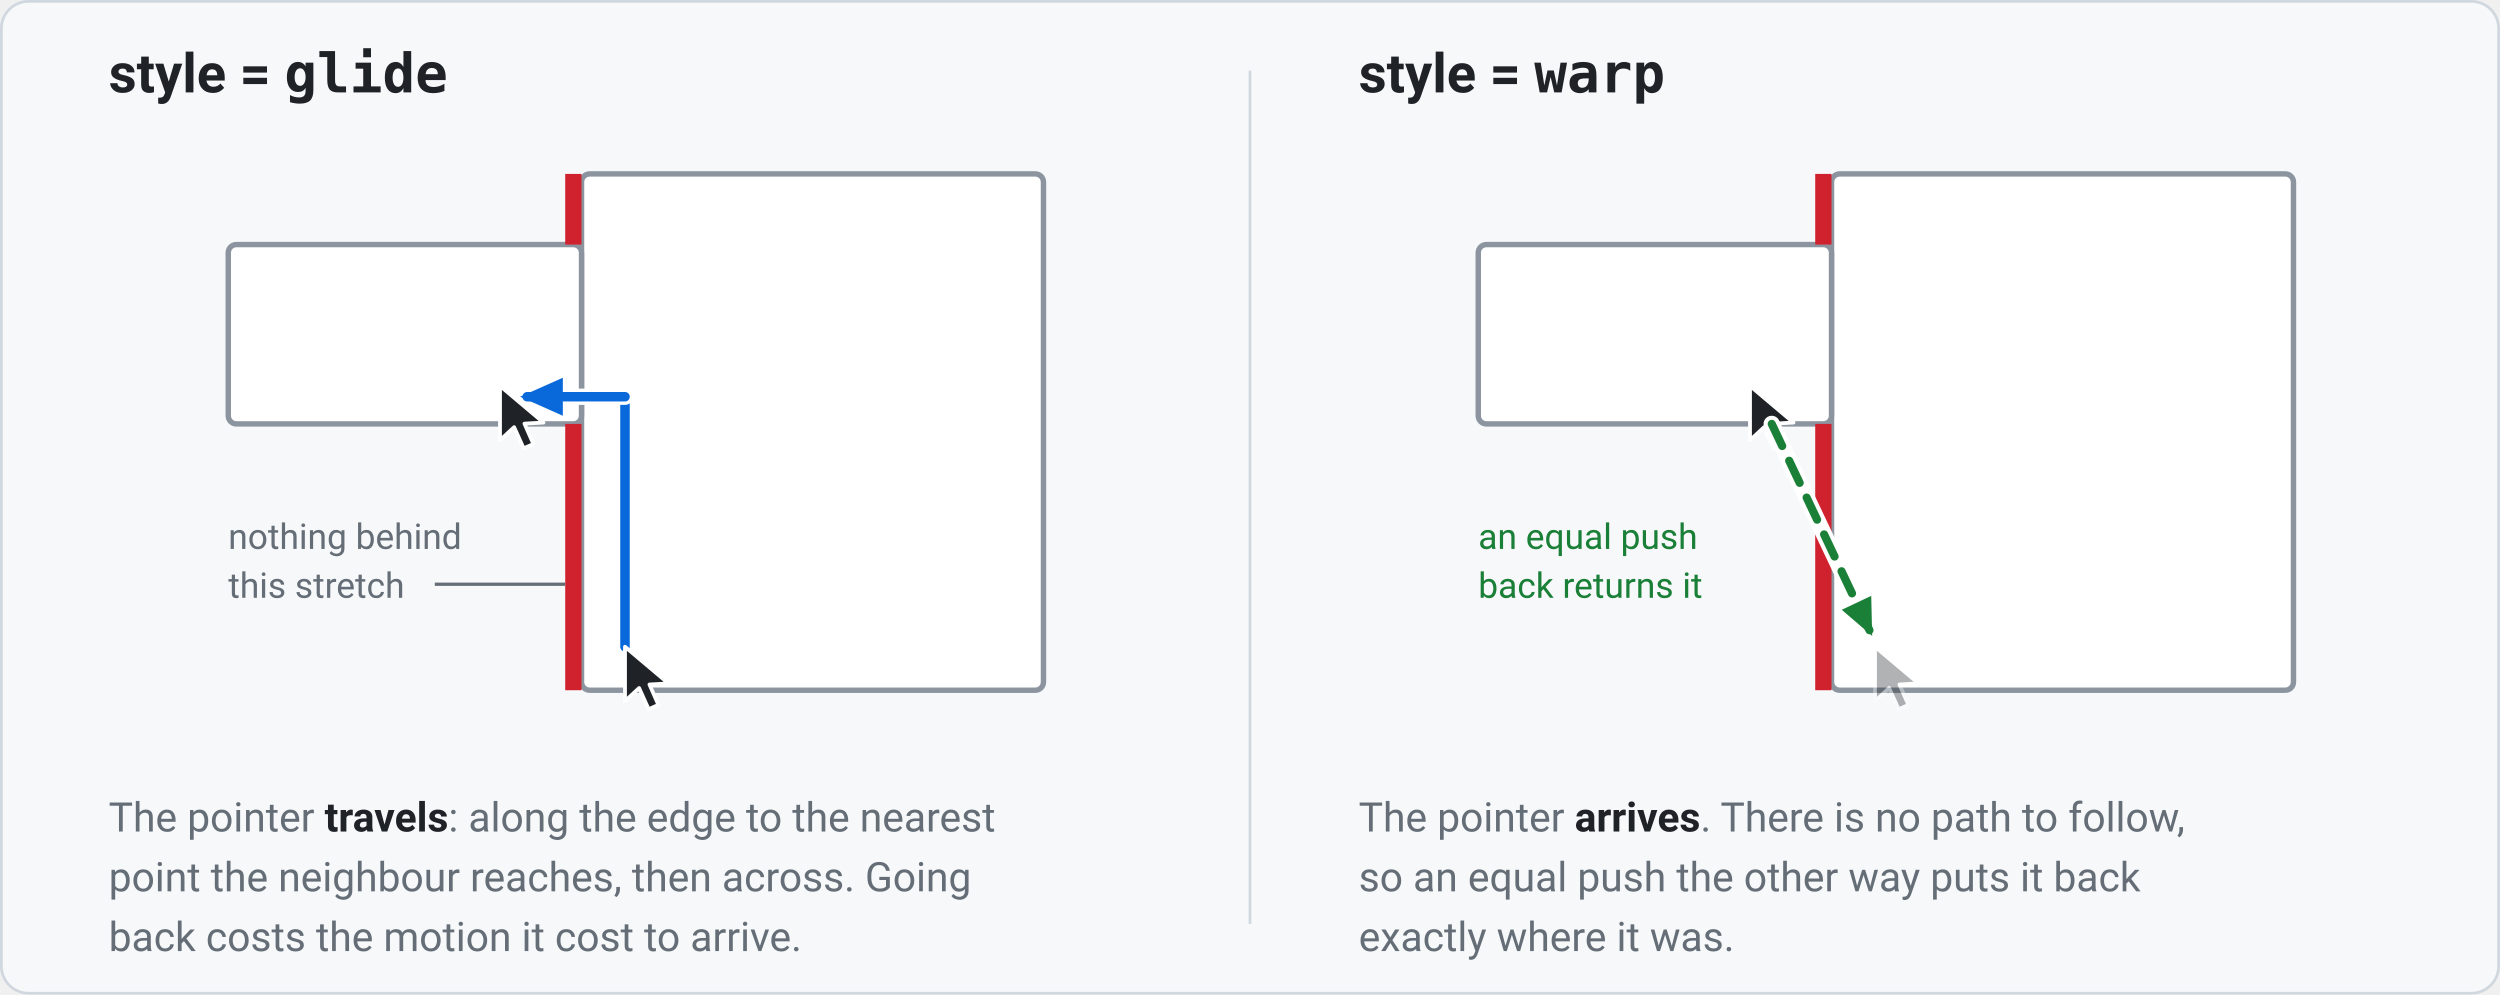
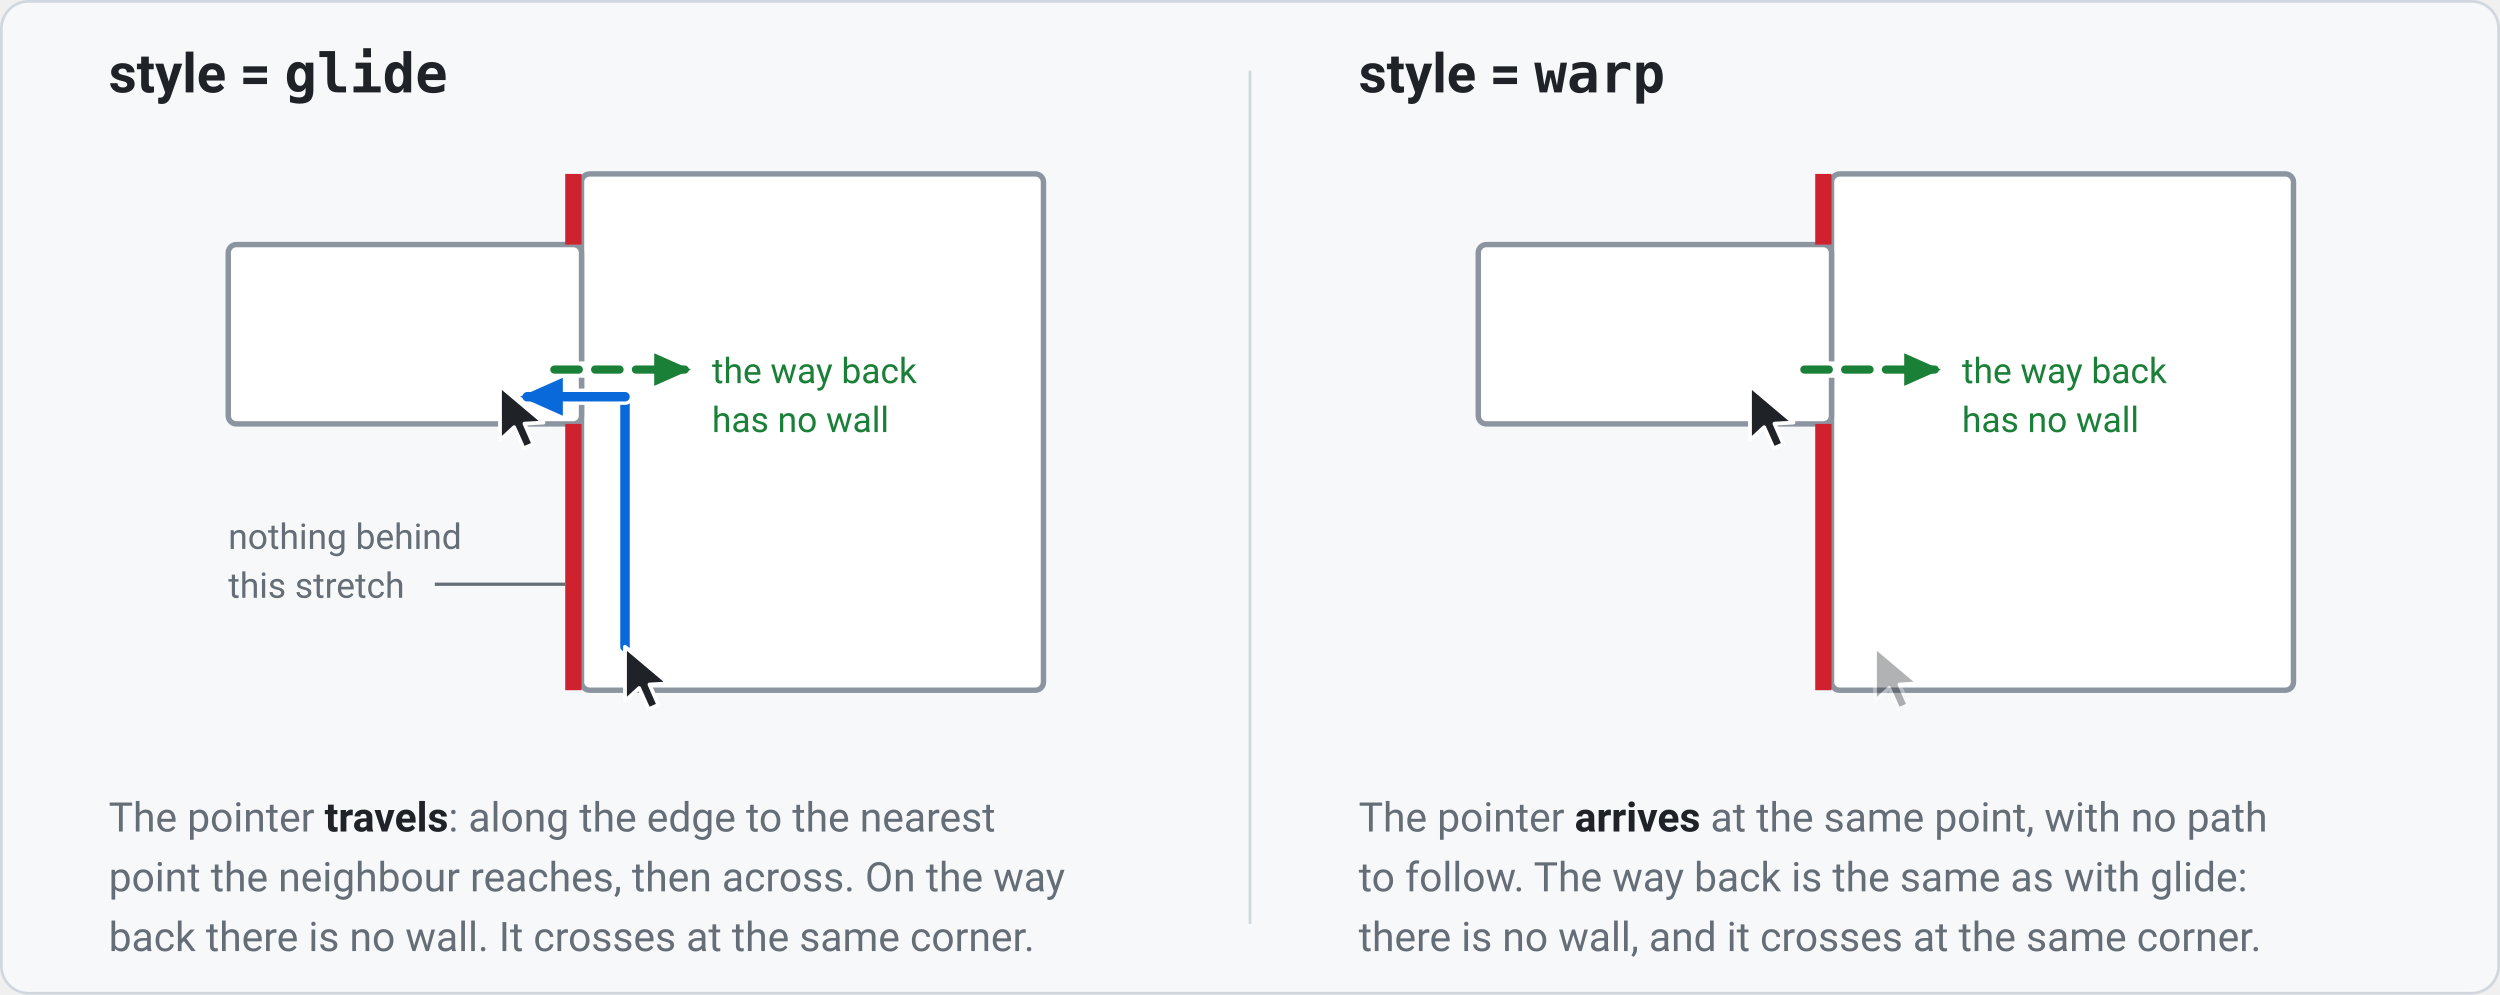
<svg xmlns="http://www.w3.org/2000/svg" viewBox="0 0 920 366" width="920" height="366" role="img" aria-labelledby="t d">
  <style>
    .ink   { fill: #1f2328 }
    .muted { fill: #656d76 }
    .panel { fill: #ffffff; stroke: #8c959f; stroke-width: 2 }
    .card  { fill: #f6f8fa; stroke: #d0d7de; stroke-width: 1 }
    .rule  { stroke: #d0d7de; stroke-width: 1 }
    .dead  { fill: #cf222e }
    .lead  { stroke: #656d76; stroke-width: 1.2; fill: none }
    .halo  { stroke: #ffffff; stroke-width: 6; fill: none; stroke-linecap: round; stroke-linejoin: round }
    .go    { stroke: #0969da; stroke-width: 3.5; fill: none; stroke-linecap: round; stroke-linejoin: round }
    .back  { stroke: #1a7f37; stroke-width: 3; fill: none; stroke-linecap: round; stroke-dasharray: 9 6 }
    text   { font-family: ui-sans-serif, -apple-system, "Segoe UI", Roboto, Helvetica, Arial, sans-serif }
    .h     { font-size: 20px; font-weight: 700 }
    .mono  { font-family: ui-monospace, SFMono-Regular, Menlo, Consolas, monospace }
    .cap   { font-size: 15px }
    .tag   { font-size: 13px }
  </style>
  <defs>
    <g id="cur">
      <path d="M0,0 L0,20 L5.2,15.2 L8.7,23 L12.3,21.4 L9,13.9 L16,13.5 Z" fill="#1f2328" stroke="#ffffff" stroke-width="1.4" stroke-linejoin="round" />
    </g>
    <marker id="arrow" viewBox="0 0 10 10" refX="7.5" refY="5" markerWidth="5" markerHeight="5" orient="auto-start-reverse">
      <path d="M0,1 L9,5 L0,9 z" fill="#0969da" />
    </marker>
    <marker id="arrowback" viewBox="0 0 10 10" refX="7.5" refY="5" markerWidth="5" markerHeight="5" orient="auto-start-reverse">
      <path d="M0,1 L9,5 L0,9 z" fill="#1a7f37" />
    </marker>
  </defs>
  <rect class="card" x="0.5" y="0.5" width="919" height="365" rx="10" />
  <line class="rule" x1="460" y1="26" x2="460" y2="340" />
  <g transform="translate(40,34)">
    <text class="h ink" x="0" y="0">style = <tspan class="mono">glide</tspan>
    </text>
    <g transform="translate(24,22)">
      <rect class="panel" x="150" y="8" width="170" height="190" rx="3" />
      <rect class="panel" x="20" y="34" width="130" height="66" rx="3" />
      <rect class="dead" x="144" y="8" width="6" height="26" />
      <rect class="dead" x="144" y="100" width="6" height="98" />
      <path class="lead" d="M96,159 L144,159" />
      <text class="tag muted" x="20" y="146">nothing behind</text>
      <text class="tag muted" x="20" y="164">this stretch</text>
      <path class="go" d="M166,182 L166,90" />
      <path class="halo" d="M166,90 L130,90" />
      <path class="go" d="M166,90 L130,90" marker-end="url(#arrow)" />
      <use href="#cur" x="166" y="182" />
      <use href="#cur" x="120" y="86" />
+       <path class="halo" d="M140,80 L188,80" />
+       <path class="back" d="M140,80 L188,80" marker-end="url(#arrowback)" />
+       <text class="tag" x="198" y="85" fill="#1a7f37">the way back</text>
+       <text class="tag" x="198" y="103" fill="#1a7f37">has no wall</text>
    </g>
    <text class="cap muted" x="0" y="272">The pointer <tspan class="ink" font-weight="600">travels</tspan>: along the edge to the nearest</text>
-     <text class="cap muted" x="0" y="294">point the neighbour reaches, then across. Going</text>
-     <text class="cap muted" x="0" y="316">back costs the motion it cost to arrive.</text>
+     <text class="cap muted" x="0" y="294">point the neighbour reaches, then across. On the way</text>
+     <text class="cap muted" x="0" y="316">back there is no wall. It crosses at the same corner.</text>
  </g>
  <g transform="translate(500,34)">
    <text class="h ink" x="0" y="0">style = <tspan class="mono">warp</tspan>
    </text>
    <g transform="translate(24,22)">
      <rect class="panel" x="150" y="8" width="170" height="190" rx="3" />
      <rect class="panel" x="20" y="34" width="130" height="66" rx="3" />
      <rect class="dead" x="144" y="8" width="6" height="26" />
      <rect class="dead" x="144" y="100" width="6" height="98" />
      <g opacity="0.35">
        <use href="#cur" x="166" y="182" />
      </g>
      <use href="#cur" x="120" y="86" />
-       <path class="halo" d="M128,100 L164,176" />
-       <path class="back" d="M128,100 L164,176" marker-end="url(#arrowback)" />
-       <text class="tag" x="20" y="146" fill="#1a7f37">an equal push</text>
-       <text class="tag" x="20" y="164" fill="#1a7f37">back returns it</text>
+       <path class="halo" d="M140,80 L188,80" />
+       <path class="back" d="M140,80 L188,80" marker-end="url(#arrowback)" />
+       <text class="tag" x="198" y="85" fill="#1a7f37">the way back</text>
+       <text class="tag" x="198" y="103" fill="#1a7f37">has no wall</text>
    </g>
-     <text class="cap muted" x="0" y="272">The pointer <tspan class="ink" font-weight="600">arrives</tspan>. There is no path to follow,</text>
-     <text class="cap muted" x="0" y="294">so an equal push the other way puts it back</text>
-     <text class="cap muted" x="0" y="316">exactly where it was.</text>
+     <text class="cap muted" x="0" y="272">The pointer <tspan class="ink" font-weight="600">arrives</tspan> at the same point, with no path</text>
+     <text class="cap muted" x="0" y="294">to follow. The way back is the same as with glide:</text>
+     <text class="cap muted" x="0" y="316">there is no wall, and it crosses at the same corner.</text>
  </g>
</svg>
